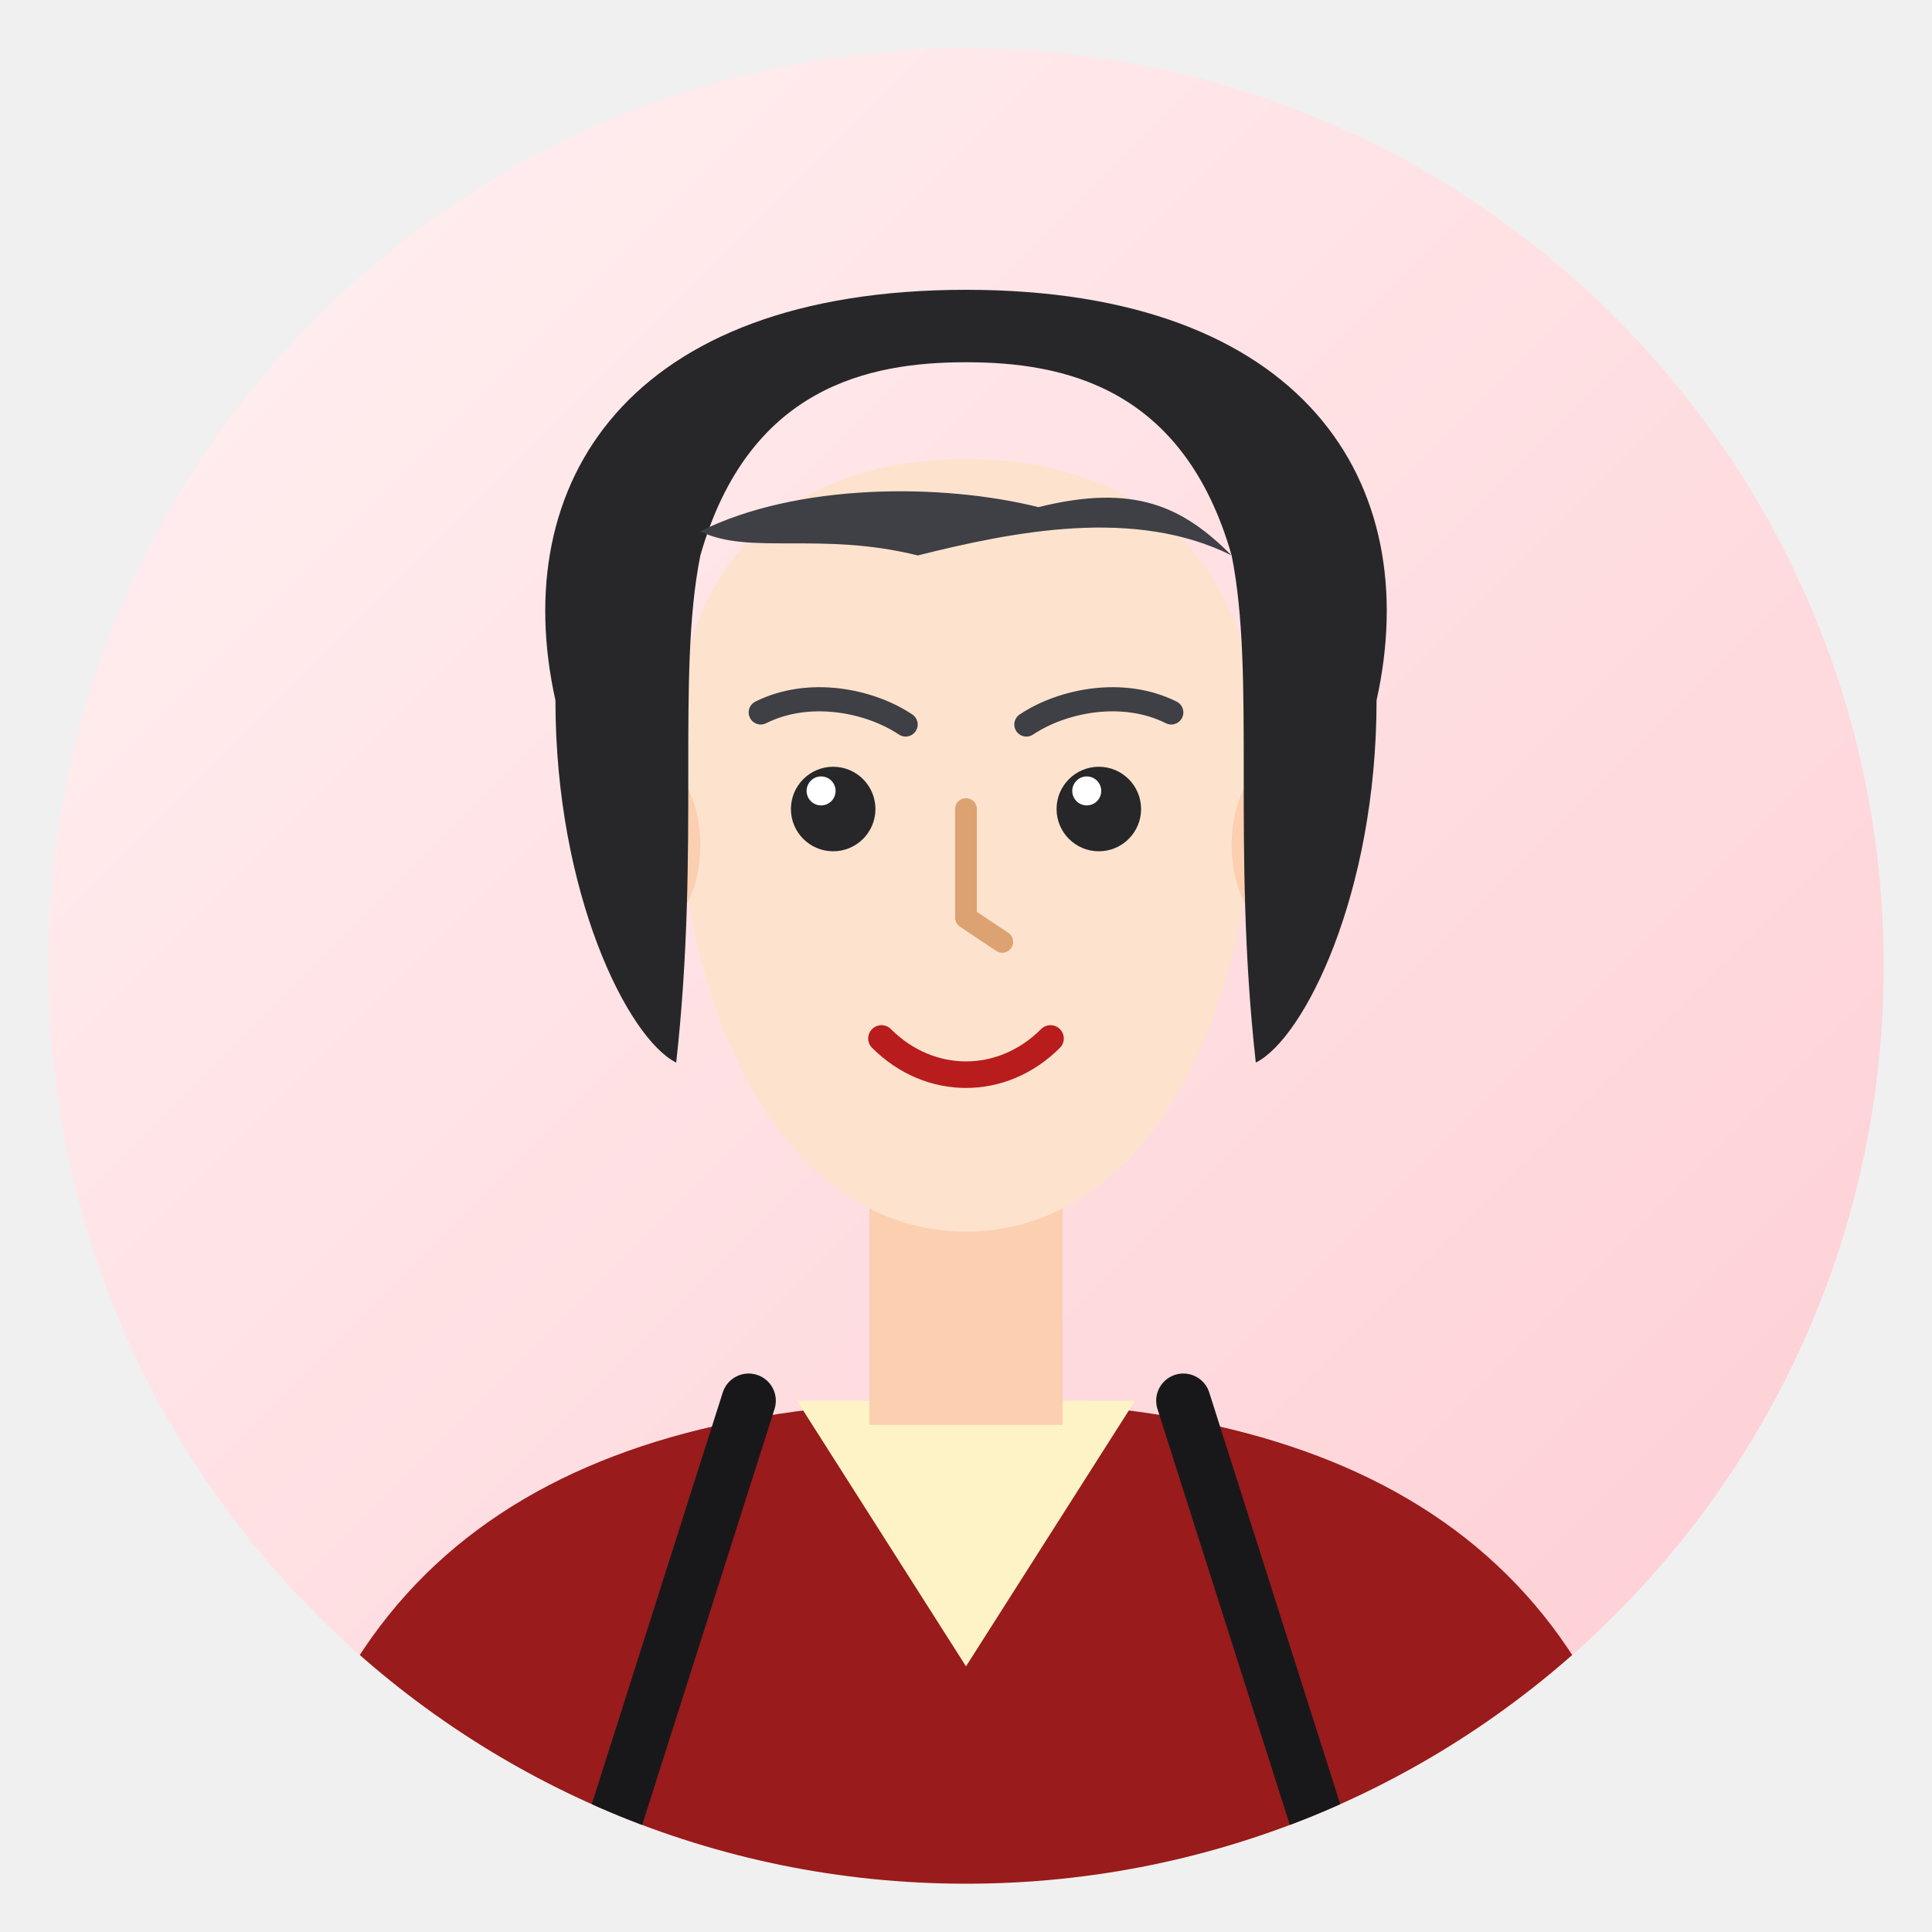
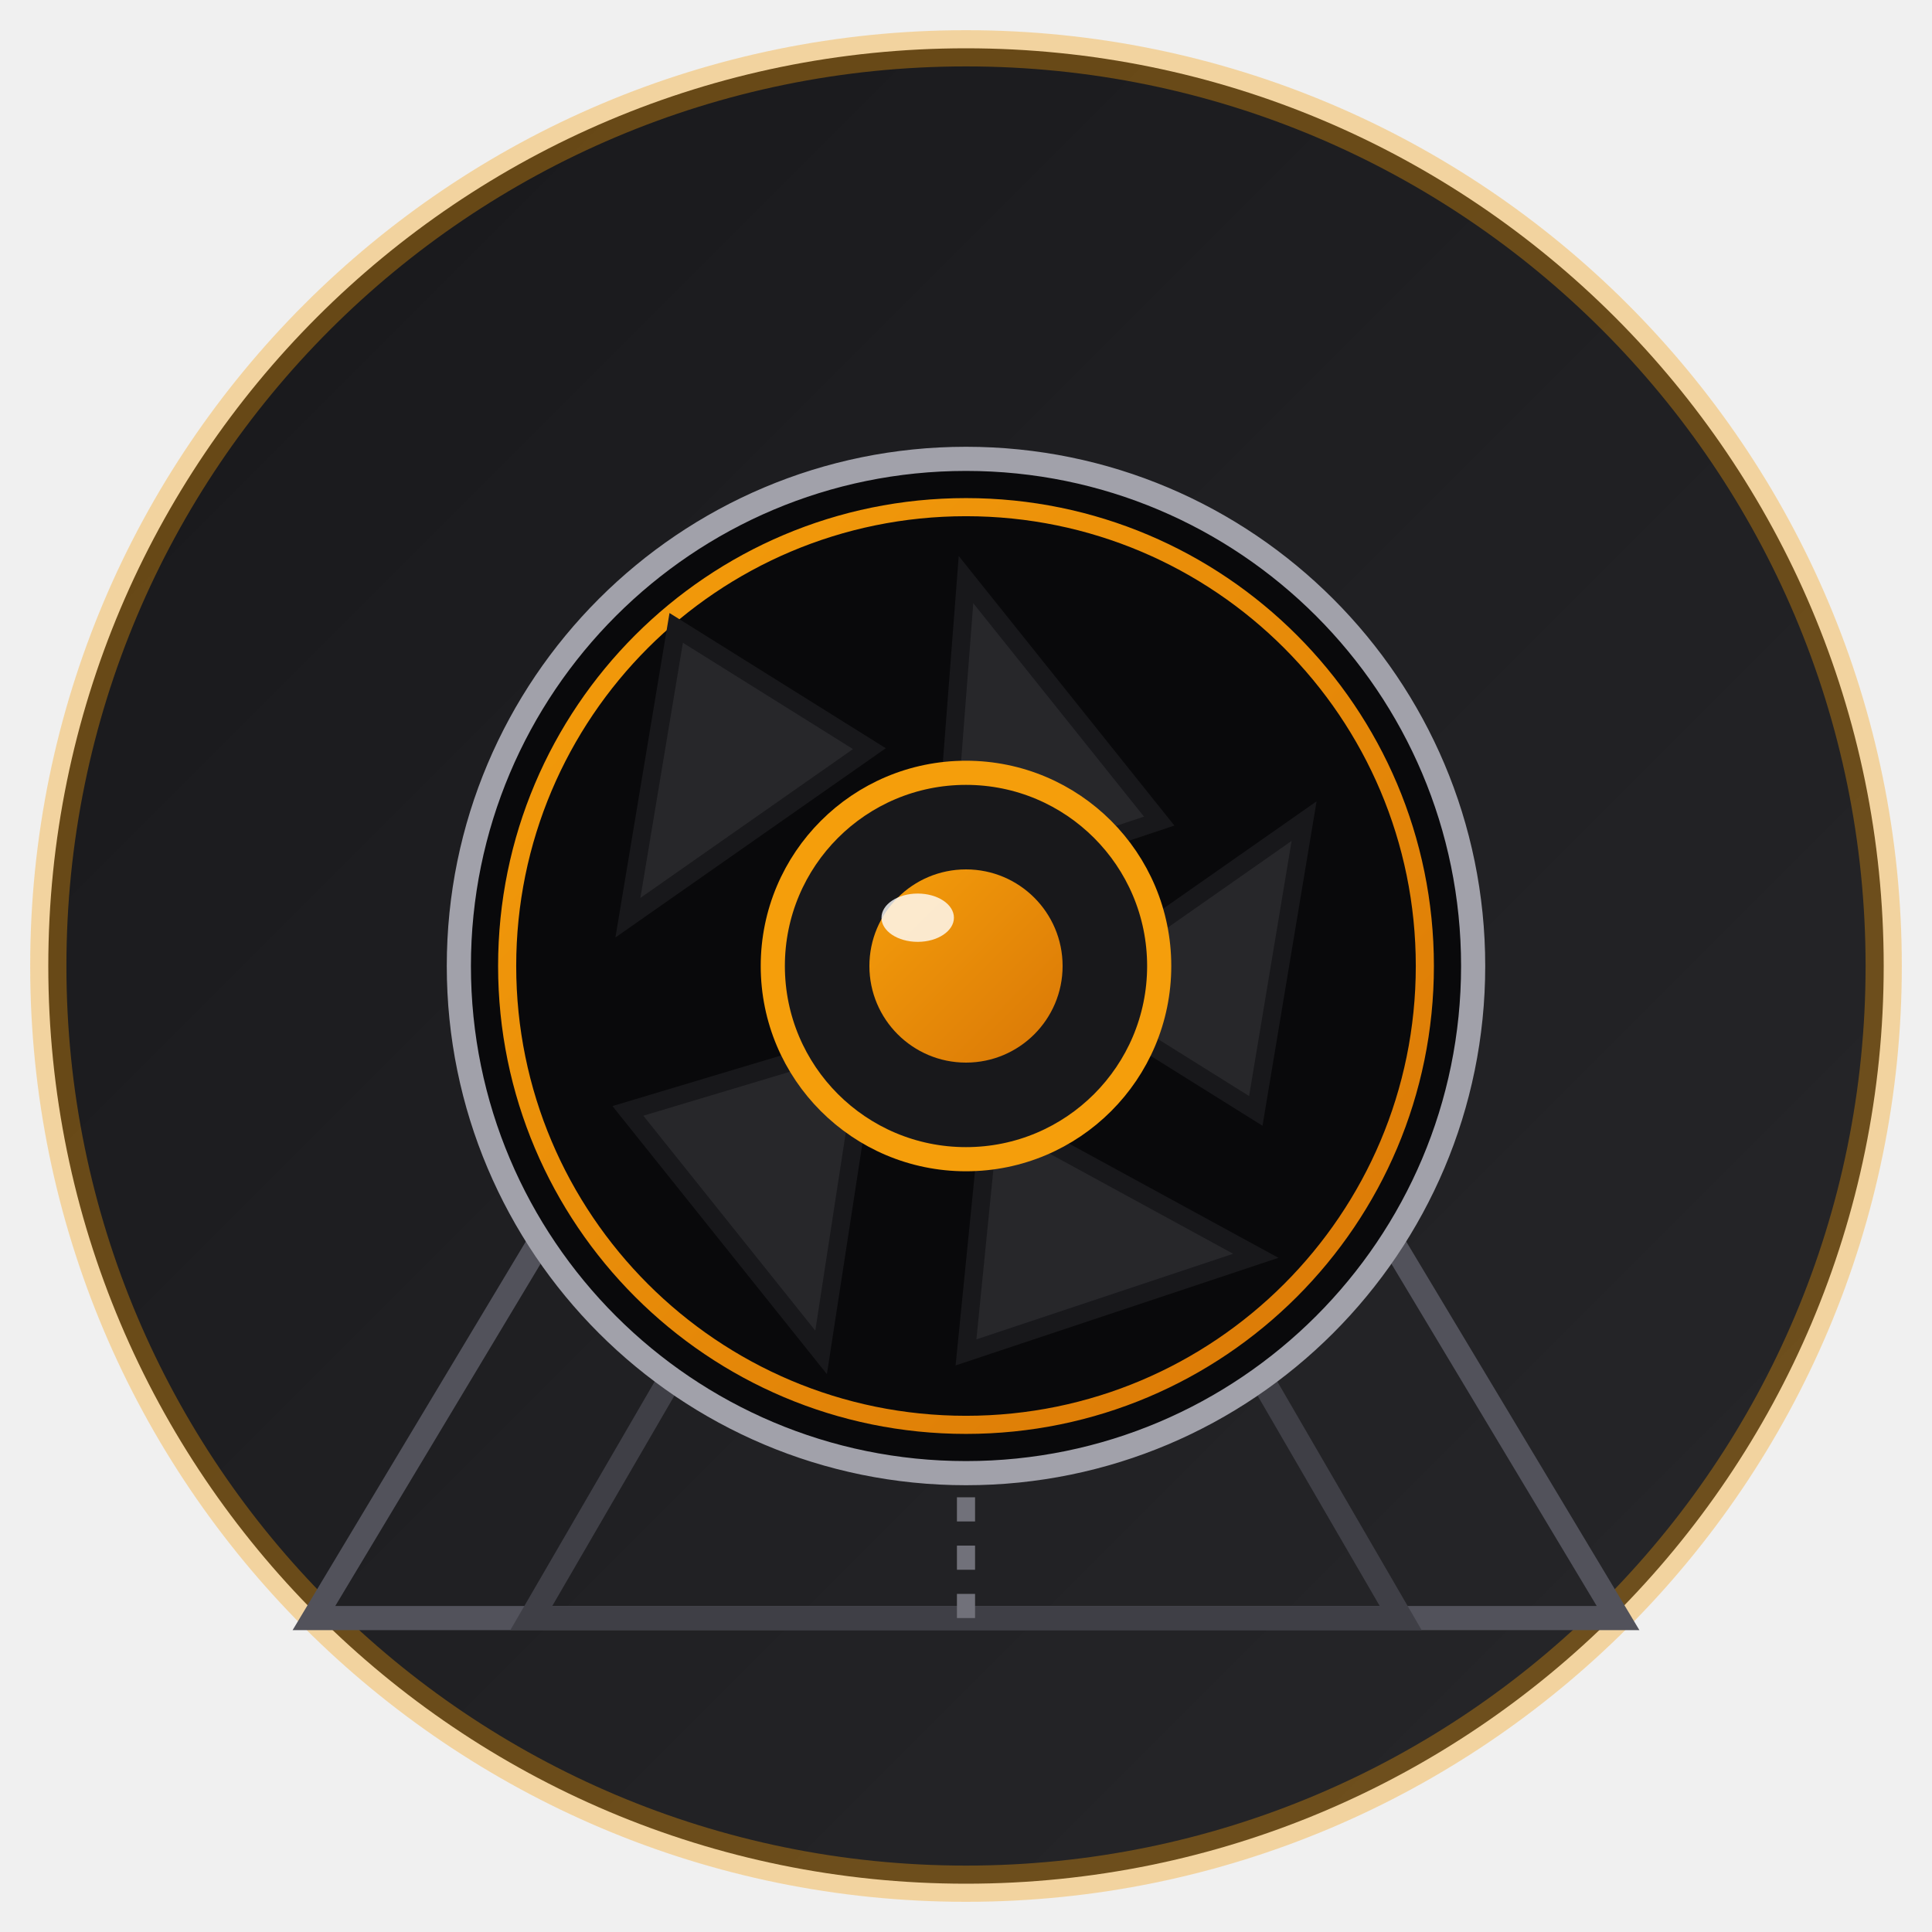
<svg xmlns="http://www.w3.org/2000/svg" viewBox="0 0 160 160" width="100%" height="100%">
  <defs>
-     <clipPath id="circleClipElena">
-       <circle cx="80" cy="80" r="76" />
-     </clipPath>
    <linearGradient id="elenaBg" x1="0%" y1="0%" x2="100%" y2="100%">
-       <stop offset="0%" stop-color="#FFF1F2" />
-       <stop offset="100%" stop-color="#FECDD3" />
+       <stop offset="0%" stop-color="#18181b" />
+       <stop offset="100%" stop-color="#27272a" />
+     </linearGradient>
+     <linearGradient id="lensAmber" x1="0%" y1="0%" x2="100%" y2="100%">
+       <stop offset="0%" stop-color="#f59e0b" />
+       <stop offset="100%" stop-color="#d97706" />
    </linearGradient>
  </defs>
-   <circle cx="80" cy="80" r="76" fill="url(#elenaBg)" />
-   <g clip-path="url(#circleClipElena)">
-     <path d="M22 160 C26 128, 48 116, 80 116 C112 116, 134 128, 138 160 Z" fill="#991B1B" />
-     <path d="M66 116 L80 138 L94 116 Z" fill="#FEF3C7" />
-     <path d="M48 160 L62 116" stroke="#18181B" stroke-width="4.5" stroke-linecap="round" />
-     <path d="M112 160 L98 116" stroke="#18181B" stroke-width="4.5" stroke-linecap="round" />
-     <rect x="72" y="92" width="16" height="26" fill="#FBCFB0" />
-     <path d="M56 62 C56 86, 66 102, 80 102 C94 102, 104 86, 104 62 C104 46, 94 38, 80 38 C66 38, 56 46, 56 62 Z" fill="#FDE3CE" />
-     <ellipse cx="54" cy="70" rx="4" ry="7" fill="#FBCFB0" />
-     <ellipse cx="106" cy="70" rx="4" ry="7" fill="#FBCFB0" />
-     <circle cx="54" cy="75" r="1.5" fill="#94A3B8" />
-     <circle cx="106" cy="75" r="1.5" fill="#94A3B8" />
-     <ellipse cx="69" cy="67" rx="3.5" ry="3.5" fill="#27272A" />
-     <ellipse cx="91" cy="67" rx="3.5" ry="3.5" fill="#27272A" />
-     <circle cx="68" cy="65.5" r="1.2" fill="#FFFFFF" />
-     <circle cx="90" cy="65.5" r="1.2" fill="#FFFFFF" />
-     <path d="M63 59 C67 57, 72 58, 75 60" stroke="#3F3F46" stroke-width="2" stroke-linecap="round" fill="none" />
-     <path d="M85 60 C88 58, 93 57, 97 59" stroke="#3F3F46" stroke-width="2" stroke-linecap="round" fill="none" />
-     <path d="M80 67 L80 76 L83 78" stroke="#DCA272" stroke-width="1.8" stroke-linecap="round" stroke-linejoin="round" fill="none" />
-     <path d="M73 86 C77 90, 83 90, 87 86" stroke="#B91C1C" stroke-width="2.2" stroke-linecap="round" fill="none" />
-     <path d="M46 58 C42 40, 52 24, 80 24 C108 24, 118 40, 114 58 C114 74, 108 86, 104 88 C102 70, 104 56, 102 46 C98 32, 88 30, 80 30 C72 30, 62 32, 58 46 C56 56, 58 70, 56 88 C52 86, 46 74, 46 58 Z" fill="#27272A" />
-     <path d="M58 44 C66 40, 78 40, 86 42 C94 40, 98 42, 102 46 C94 42, 84 44, 76 46 C68 44, 62 46, 58 44 Z" fill="#3F3F46" />
-   </g>
+   <circle cx="80" cy="80" r="76" fill="url(#elenaBg)" stroke="#f59e0b" stroke-width="3" stroke-opacity="0.35" />
+   <polygon points="26,134 80,44 134,134" fill="none" stroke="#52525b" stroke-width="2" />
+   <polygon points="44,134 80,72 116,134" fill="none" stroke="#3f3f46" stroke-width="2" />
+   <line x1="80" y1="44" x2="80" y2="134" stroke="#71717a" stroke-width="1.5" stroke-dasharray="2 2" />
+   <circle cx="80" cy="80" r="42" fill="#09090b" stroke="#a1a1aa" stroke-width="2" />
+   <circle cx="80" cy="80" r="38" fill="none" stroke="url(#lensAmber)" stroke-width="1.5" />
+   <path d="M80 48 L96 68 L78 74 Z" fill="#27272a" stroke="#18181b" stroke-width="1.5" />
+   <path d="M108 68 L104 92 L88 82 Z" fill="#27272a" stroke="#18181b" stroke-width="1.5" />
+   <path d="M104 104 L80 112 L82 92 Z" fill="#27272a" stroke="#18181b" stroke-width="1.5" />
+   <path d="M68 112 L52 92 L72 86 Z" fill="#27272a" stroke="#18181b" stroke-width="1.5" />
+   <path d="M52 76 L56 52 L72 62 Z" fill="#27272a" stroke="#18181b" stroke-width="1.5" />
+   <circle cx="80" cy="80" r="16" fill="#18181b" stroke="#f59e0b" stroke-width="2" />
+   <circle cx="80" cy="80" r="8" fill="url(#lensAmber)" />
+   <ellipse cx="76" cy="76" rx="3" ry="2" fill="#ffffff" opacity="0.8" />
</svg>
